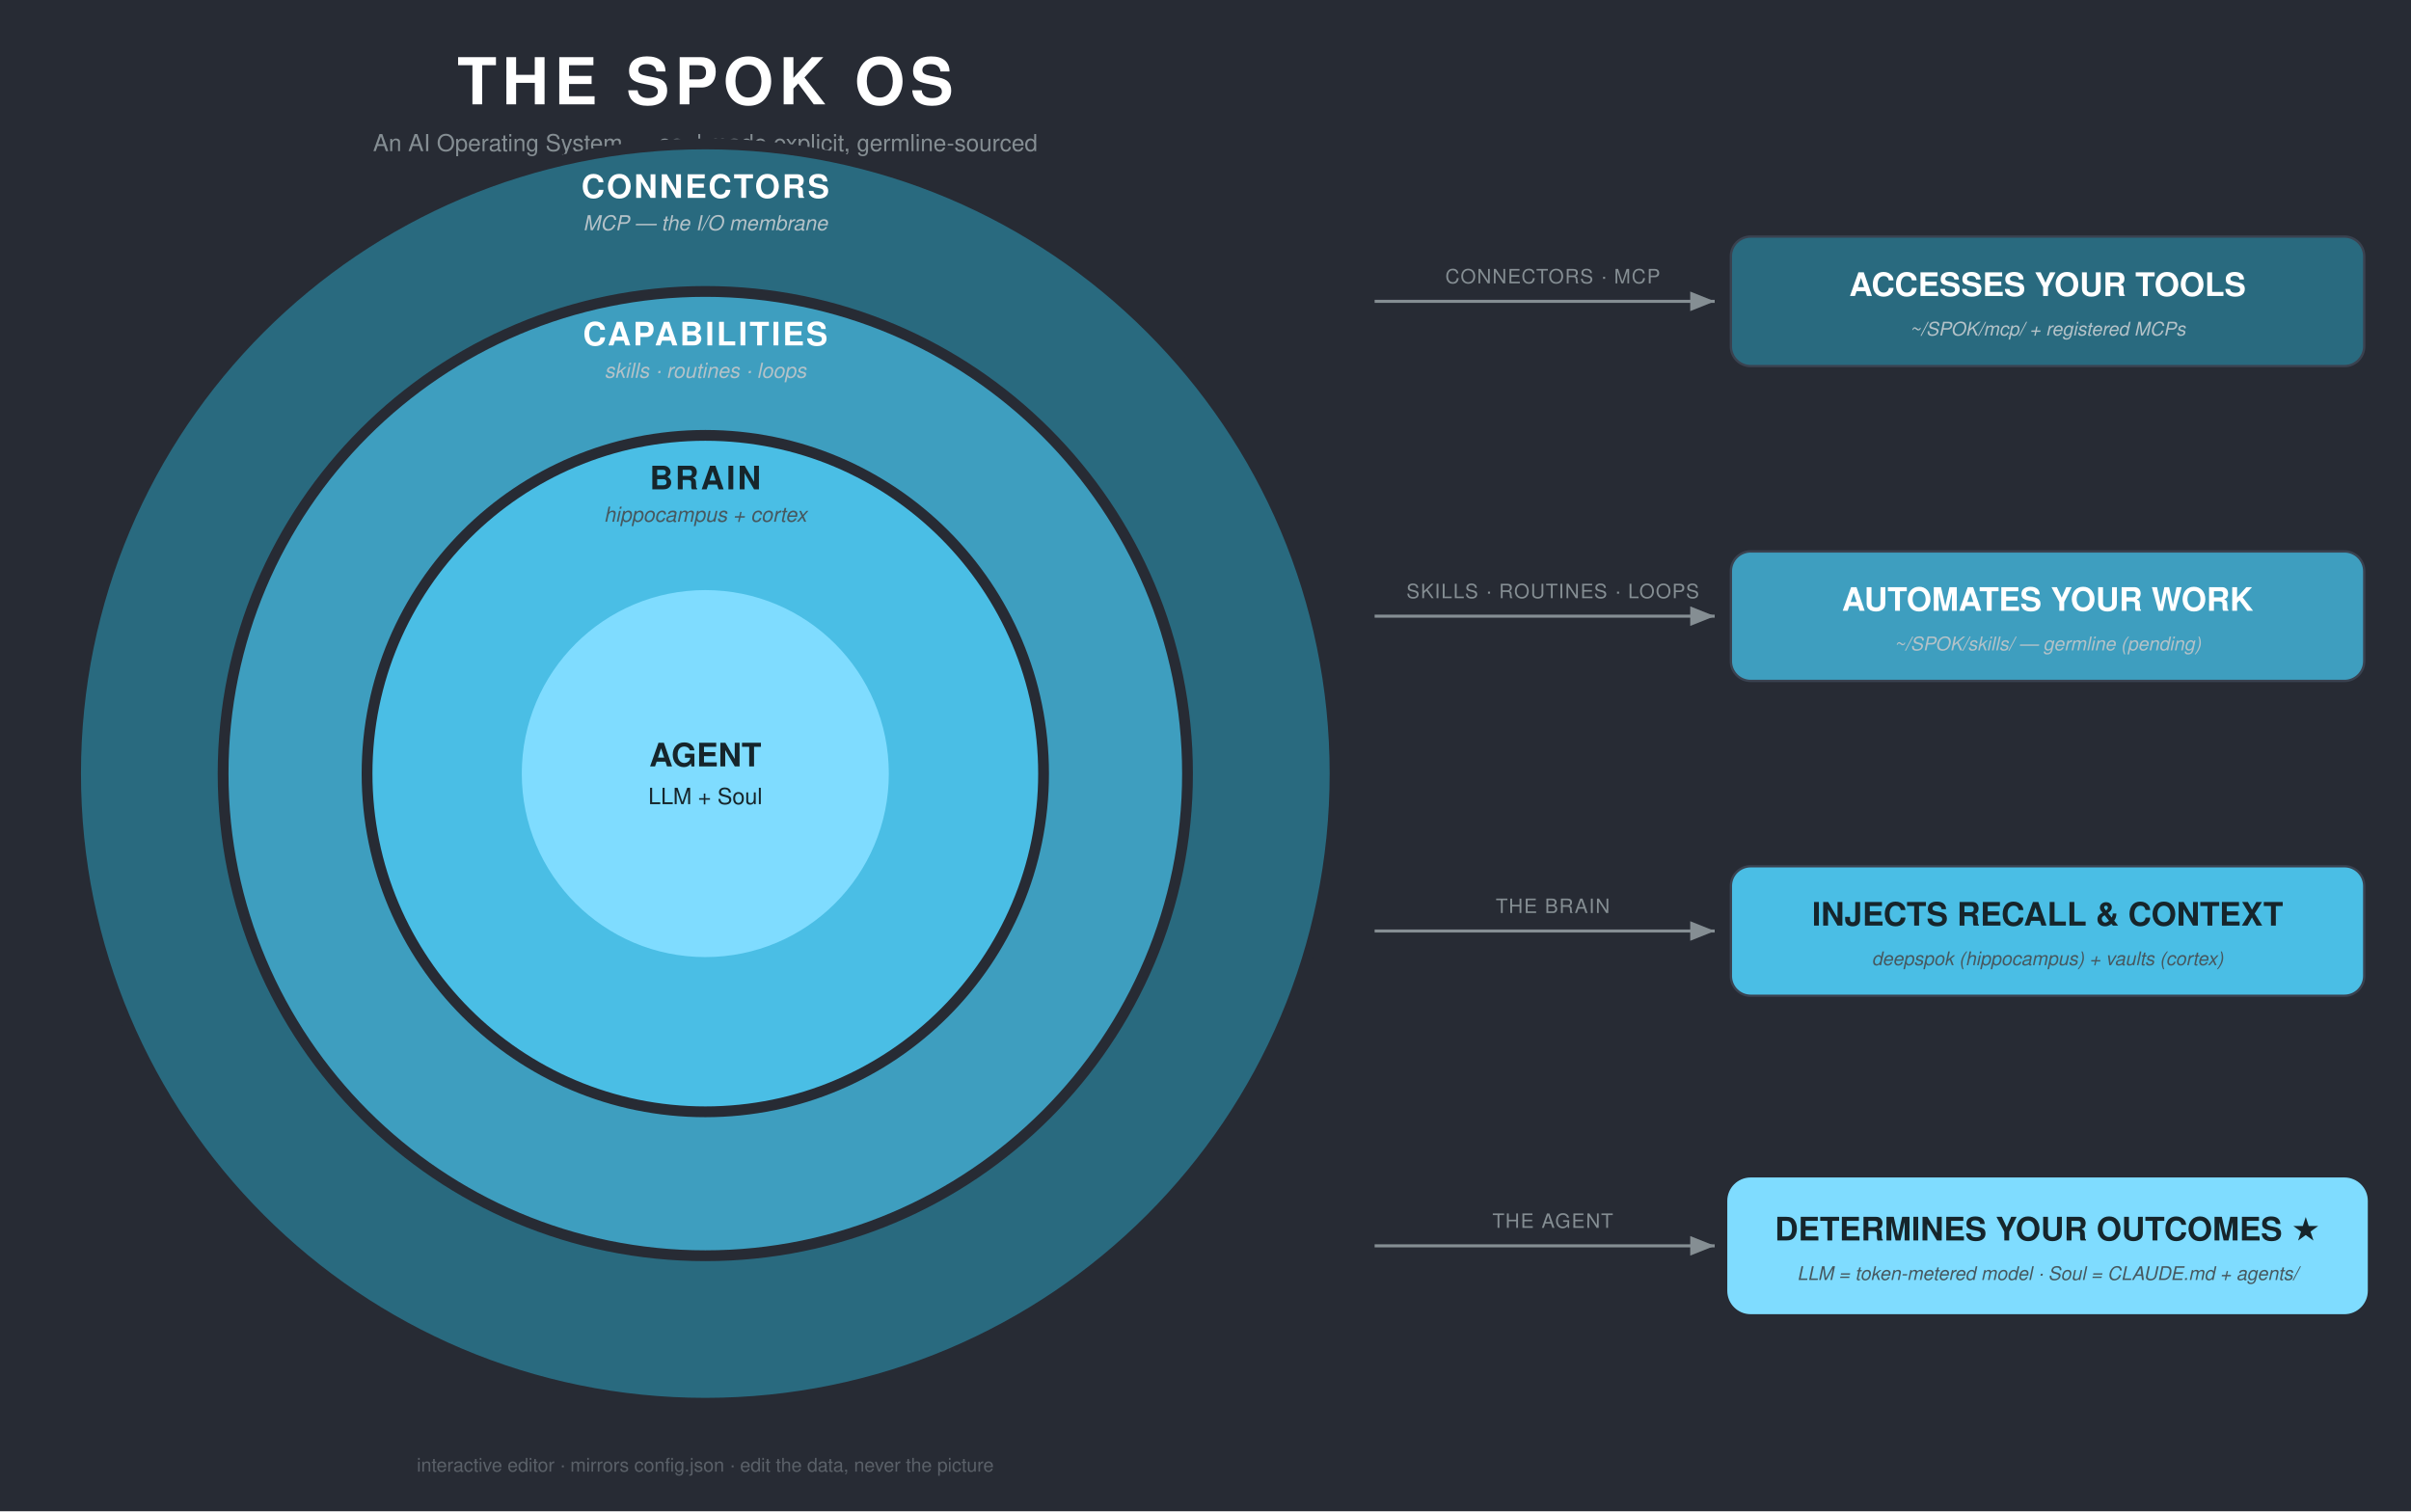
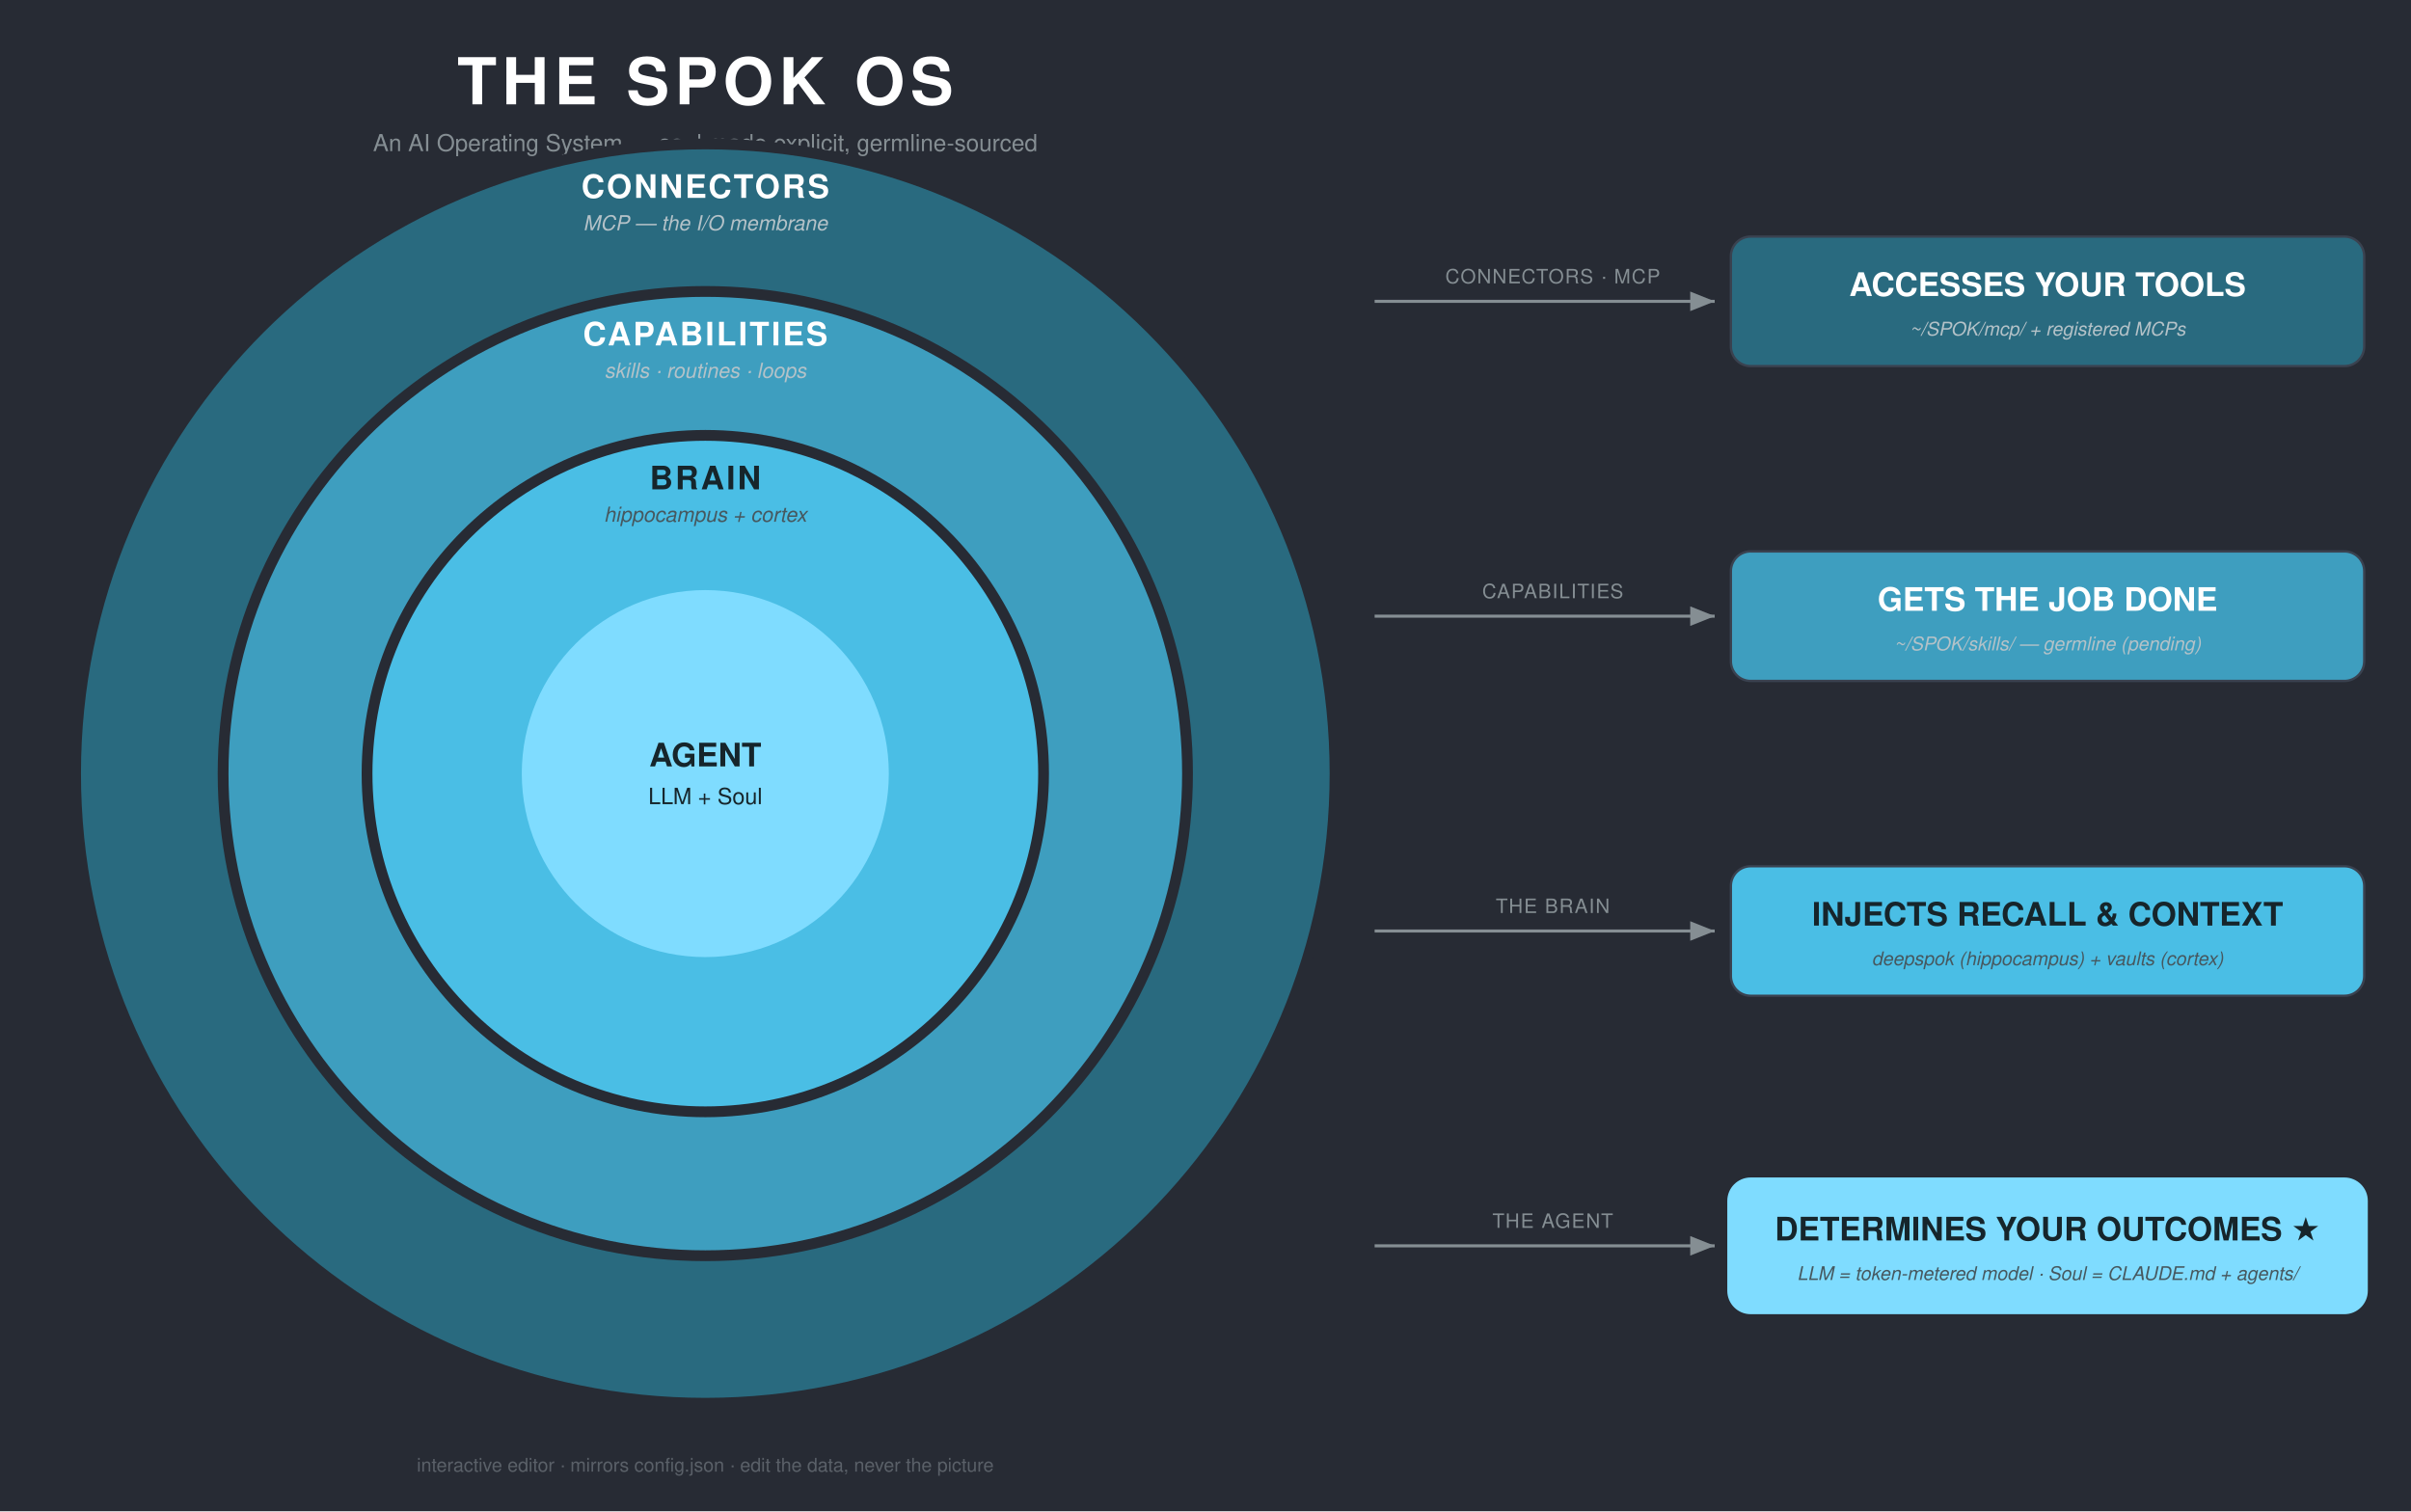
<svg xmlns="http://www.w3.org/2000/svg" viewBox="0 0 1340 840" width="1340" height="840" font-family="Helvetica Neue, Helvetica, Arial, sans-serif">
  <defs>
    <marker id="arr" markerWidth="11" markerHeight="11" refX="8" refY="3.2" orient="auto">
      <path d="M0,0 L8,3.2 L0,6.4 Z" fill="#858e93" />
    </marker>
  </defs>
  <rect width="1340" height="840" fill="#272b34" />
  <text x="392" y="58" text-anchor="middle" font-size="36" font-weight="700" fill="#ffffff" letter-spacing="3">THE SPOK OS</text>
  <text x="392" y="84" text-anchor="middle" font-size="13" fill="#858e93">An AI Operating System — soul made explicit, germline-sourced</text>
  <circle cx="392" cy="430" r="350" fill="#296A7F" stroke="#272b34" stroke-width="6" />
  <circle cx="392" cy="430" r="268" fill="#3E9EBF" stroke="#272b34" stroke-width="6" />
  <circle cx="392" cy="430" r="188" fill="#4ABEE5" stroke="#272b34" stroke-width="6" />
  <circle cx="392" cy="430" r="100" fill="#7FDCFF" stroke="#7FDCFF" stroke-width="4" />
  <text x="392" y="110" text-anchor="middle" font-size="18" font-weight="700" fill="#ffffff" letter-spacing="1.2">CONNECTORS</text>
  <text x="392" y="128" text-anchor="middle" font-size="11.5" fill="#b4c2c8" font-style="italic">MCP — the I/O membrane</text>
  <text x="392" y="192" text-anchor="middle" font-size="18" font-weight="700" fill="#ffffff" letter-spacing="1.2">CAPABILITIES</text>
  <text x="392" y="210" text-anchor="middle" font-size="11.5" fill="#b4c2c8" font-style="italic">skills · routines · loops</text>
  <text x="392" y="272" text-anchor="middle" font-size="18" font-weight="700" fill="#16252b" letter-spacing="1.2">BRAIN</text>
  <text x="392" y="290" text-anchor="middle" font-size="11.5" fill="#46585f" font-style="italic">hippocampus + cortex</text>
  <text x="392" y="426" text-anchor="middle" font-size="18" font-weight="700" fill="#16252b">AGENT</text>
  <text x="392" y="447" text-anchor="middle" font-size="12.5" fill="#16252b">LLM + Soul</text>
  <line x1="764" y1="167.5" x2="953" y2="167.5" stroke="#858e93" stroke-width="1.7" marker-end="url(#arr)" />
  <text x="863" y="157.5" text-anchor="middle" font-size="11" fill="#858e93" letter-spacing="0.6">CONNECTORS · MCP</text>
  <rect x="962" y="131.5" width="352" height="72" rx="11" fill="#296A7F" stroke="#3a4250" stroke-width="1.3" />
  <text x="1138" y="164.5" text-anchor="middle" font-size="18" font-weight="700" fill="#ffffff">ACCESSES YOUR TOOLS</text>
  <text x="1138" y="186.5" text-anchor="middle" font-size="10.5" fill="#b4c2c8" font-style="italic">~/SPOK/mcp/ + registered MCPs</text>
  <line x1="764" y1="342.5" x2="953" y2="342.5" stroke="#858e93" stroke-width="1.7" marker-end="url(#arr)" />
-   <text x="863" y="332.5" text-anchor="middle" font-size="11" fill="#858e93" letter-spacing="0.6">SKILLS · ROUTINES · LOOPS</text>
+   <text x="863" y="332.5" text-anchor="middle" font-size="11" fill="#858e93" letter-spacing="0.6">CAPABILITIES</text>
  <rect x="962" y="306.5" width="352" height="72" rx="11" fill="#3E9EBF" stroke="#3a4250" stroke-width="1.3" />
-   <text x="1138" y="339.5" text-anchor="middle" font-size="18" font-weight="700" fill="#ffffff">AUTOMATES YOUR WORK</text>
+   <text x="1138" y="339.5" text-anchor="middle" font-size="18" font-weight="700" fill="#ffffff">GETS THE JOB DONE</text>
  <text x="1138" y="361.5" text-anchor="middle" font-size="10.5" fill="#b4c2c8" font-style="italic">~/SPOK/skills/ — germline (pending)</text>
  <line x1="764" y1="517.5" x2="953" y2="517.5" stroke="#858e93" stroke-width="1.7" marker-end="url(#arr)" />
  <text x="863" y="507.5" text-anchor="middle" font-size="11" fill="#858e93" letter-spacing="0.6">THE BRAIN</text>
  <rect x="962" y="481.5" width="352" height="72" rx="11" fill="#4ABEE5" stroke="#3a4250" stroke-width="1.3" />
  <text x="1138" y="514.5" text-anchor="middle" font-size="18" font-weight="700" fill="#16252b">INJECTS RECALL &amp; CONTEXT</text>
  <text x="1138" y="536.5" text-anchor="middle" font-size="10.5" fill="#46585f" font-style="italic">deepspok (hippocampus) + vaults (cortex)</text>
  <line x1="764" y1="692.5" x2="953" y2="692.5" stroke="#858e93" stroke-width="1.7" marker-end="url(#arr)" />
  <text x="863" y="682.5" text-anchor="middle" font-size="11" fill="#858e93" letter-spacing="0.6">THE AGENT</text>
  <rect x="962" y="656.5" width="352" height="72" rx="11" fill="#7FDCFF" stroke="#7FDCFF" stroke-width="4" />
  <text x="1138" y="689.5" text-anchor="middle" font-size="18" font-weight="700" fill="#16252b">DETERMINES YOUR OUTCOMES  ★</text>
  <text x="1138" y="711.5" text-anchor="middle" font-size="10.5" fill="#46585f" font-style="italic">LLM = token-metered model · Soul = CLAUDE.md + agents/</text>
  <text x="392" y="818" text-anchor="middle" font-size="10.5" fill="#5a6068">interactive editor · mirrors config.json · edit the data, never the picture</text>
</svg>
